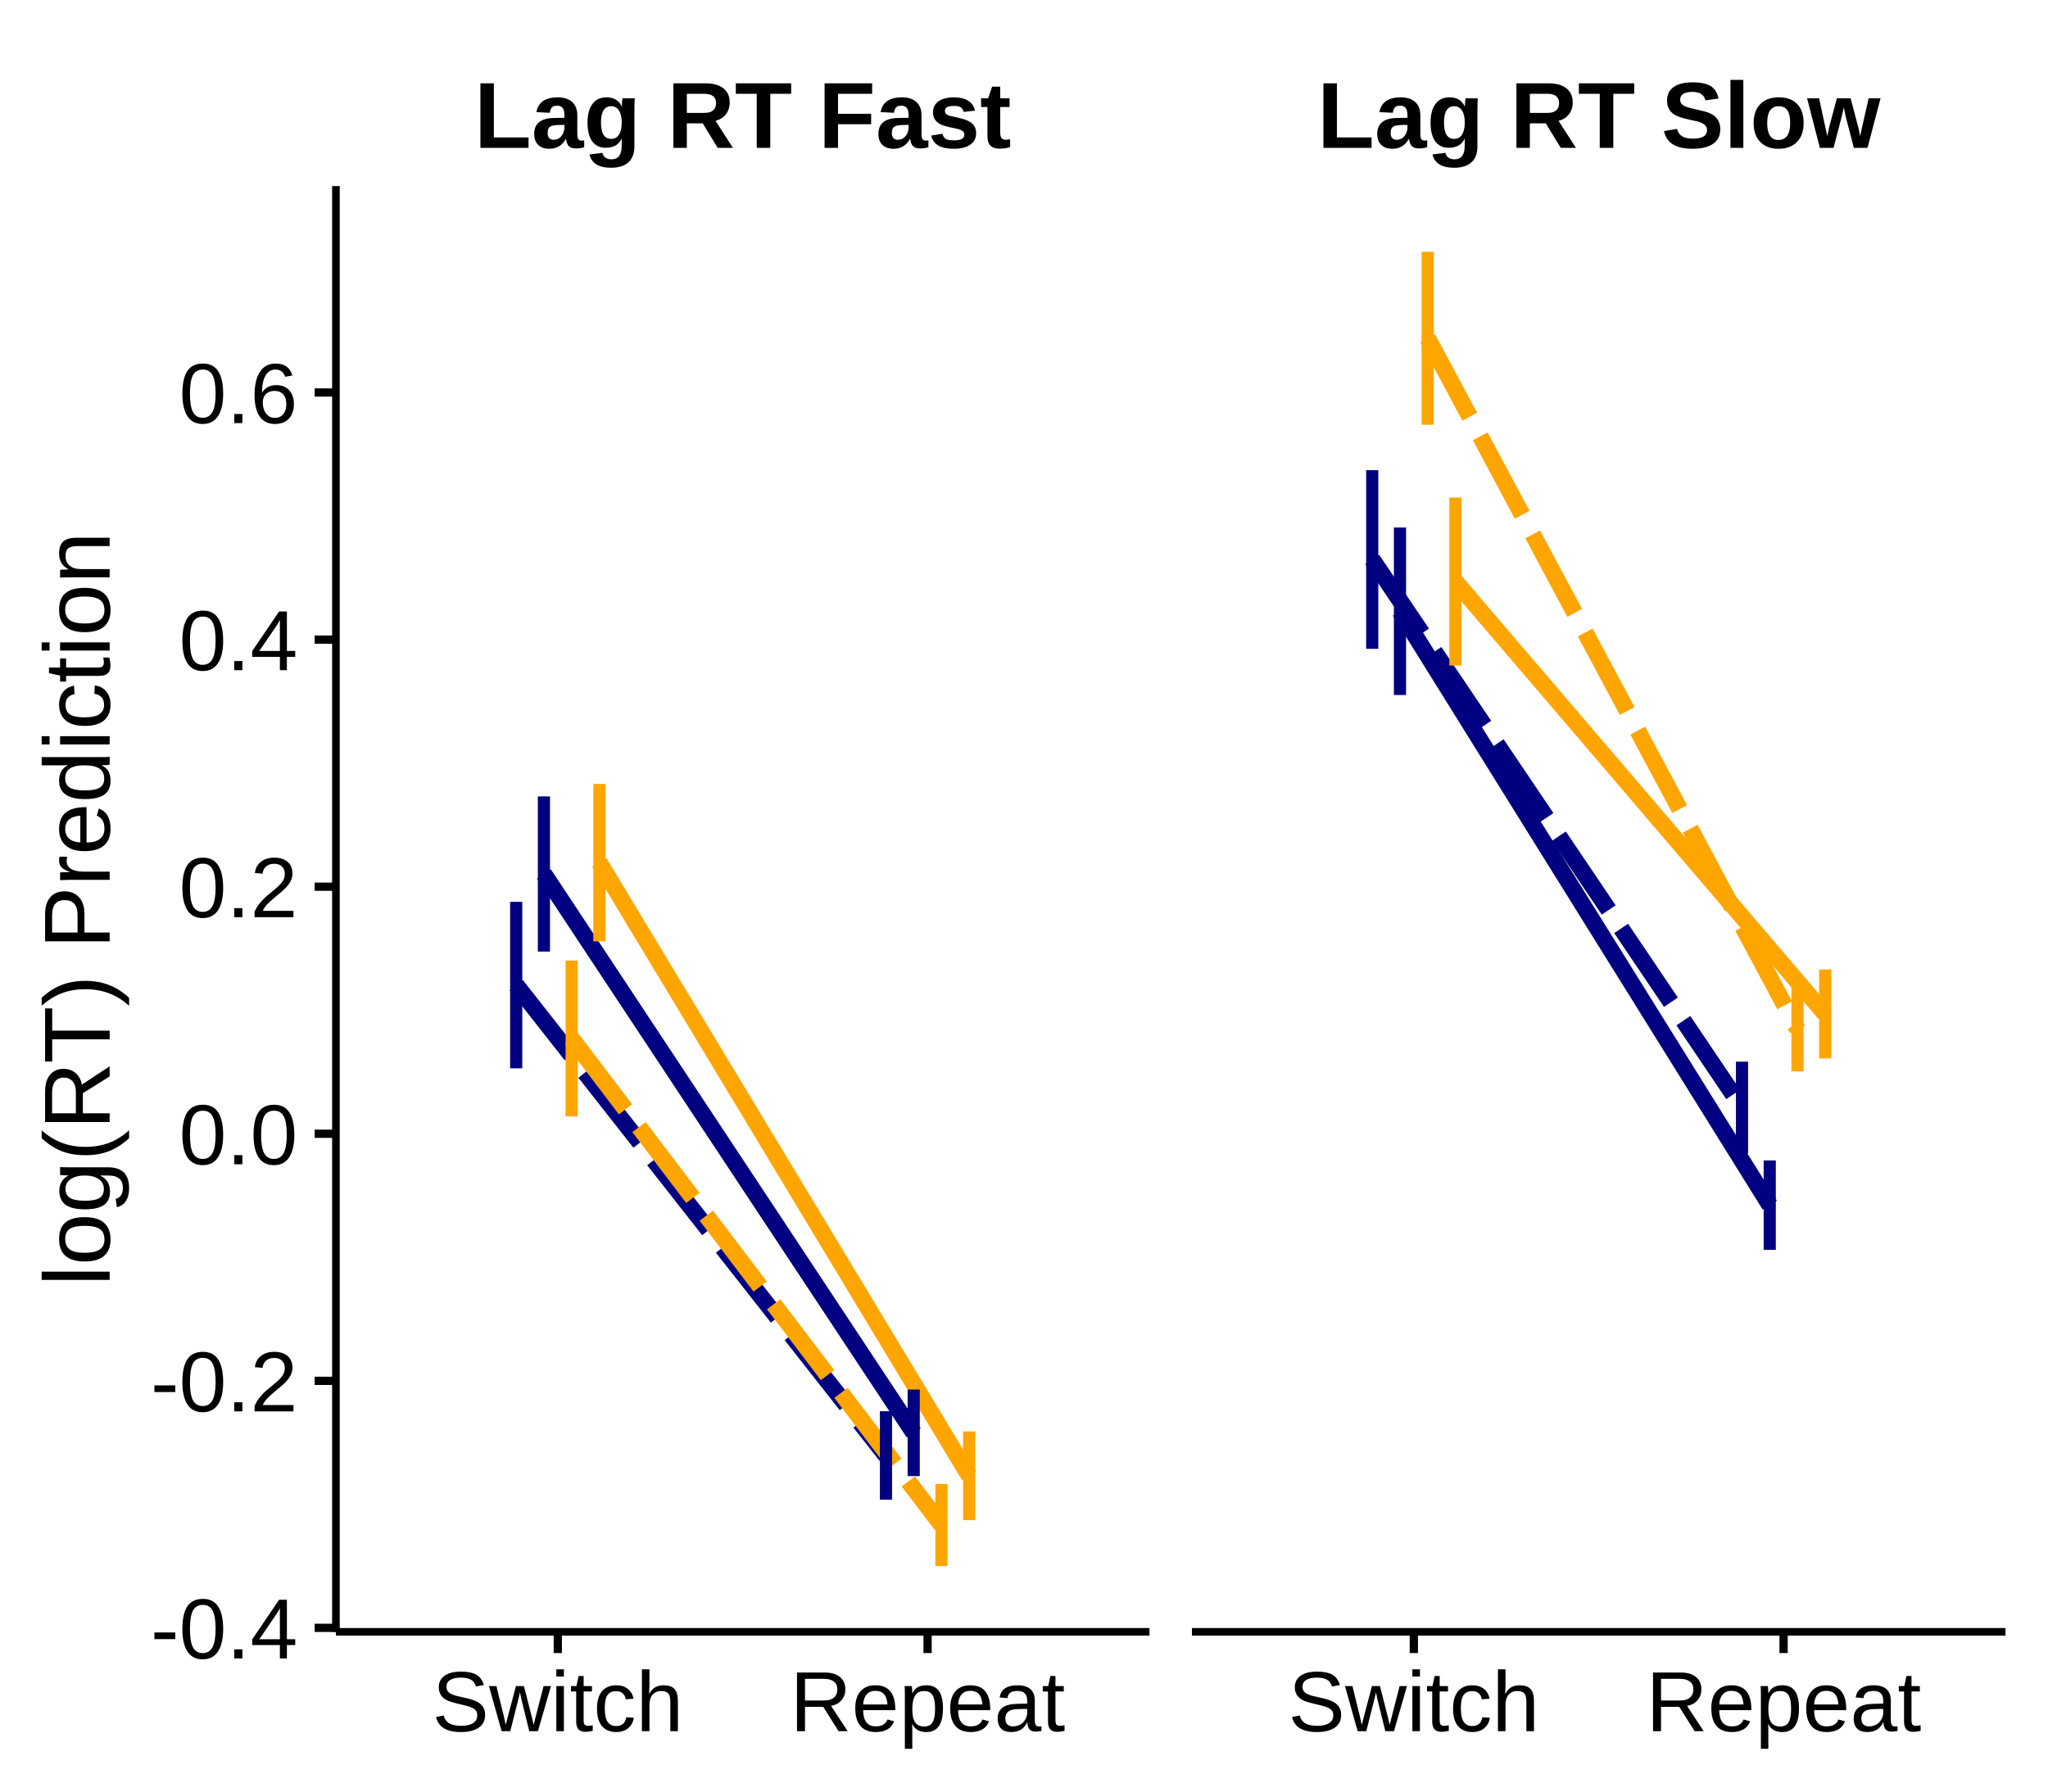
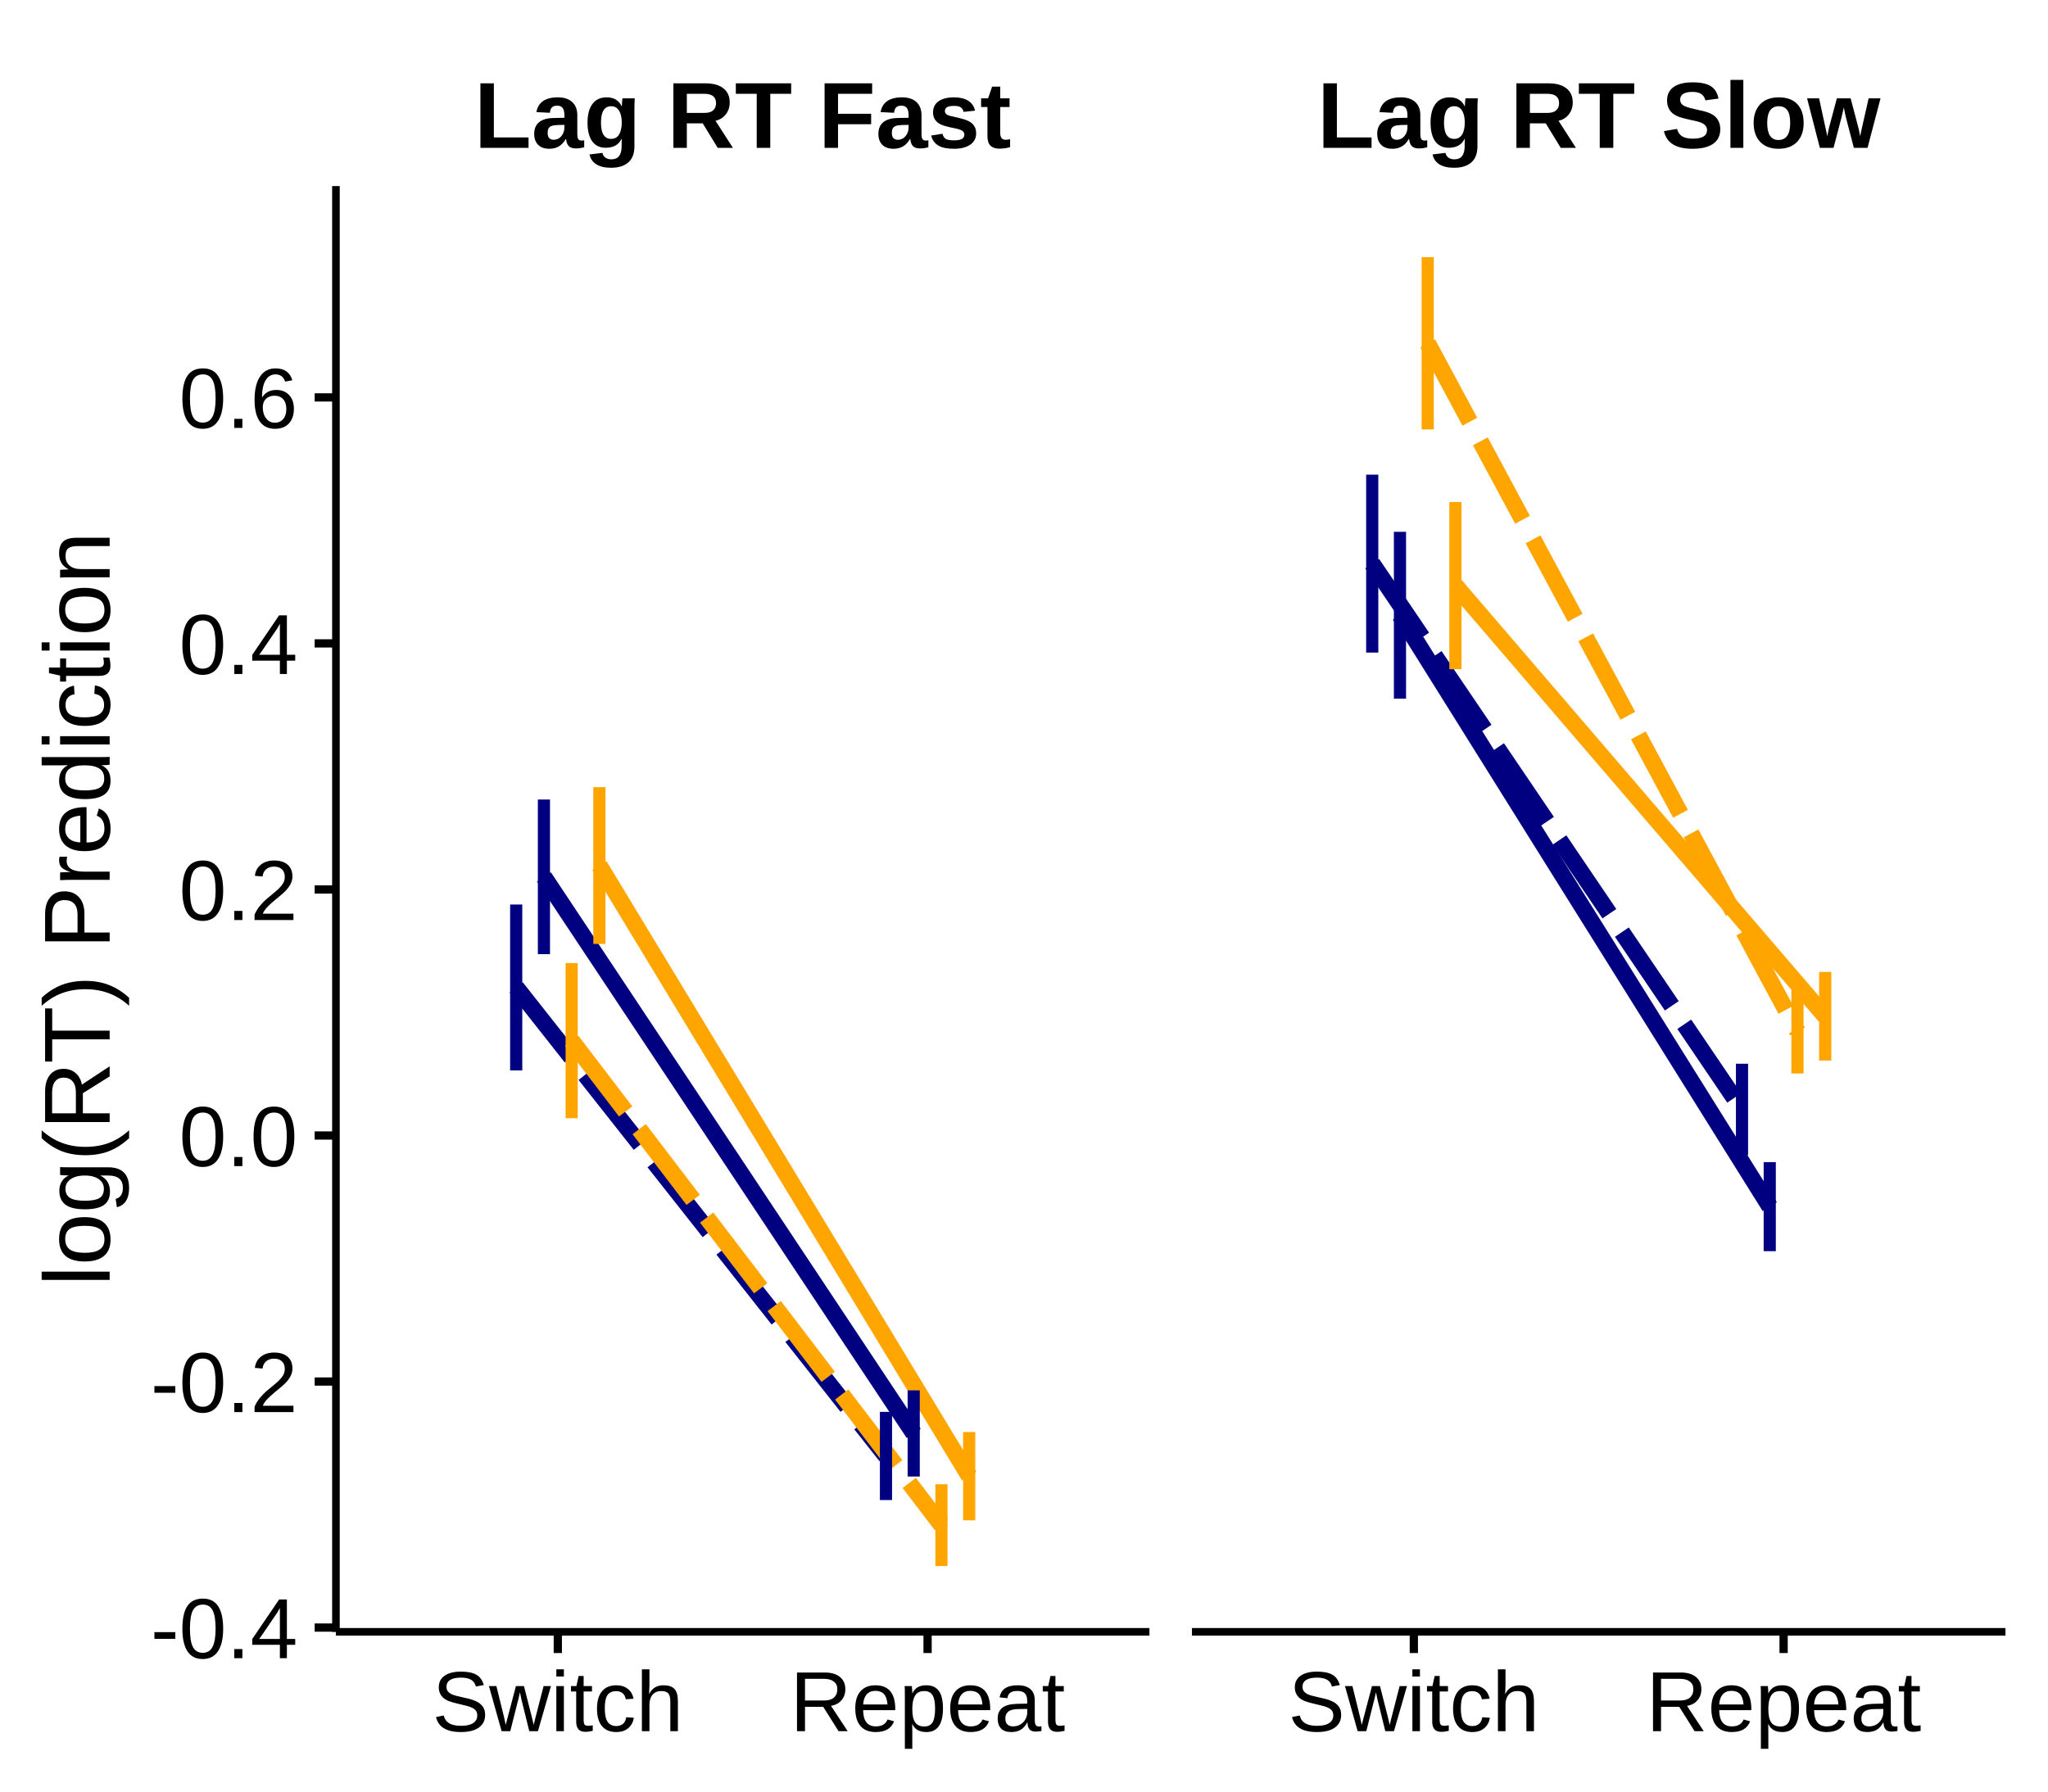
<svg xmlns="http://www.w3.org/2000/svg" width="288.00pt" height="252.00pt" viewBox="0 0 288.00 252.00">
  <g class="svglite">
    <defs>
      <style type="text/css">
    .svglite line, .svglite polyline, .svglite polygon, .svglite path, .svglite rect, .svglite circle {
      fill: none;
      stroke: #000000;
      stroke-linecap: round;
      stroke-linejoin: round;
      stroke-miterlimit: 10.00;
    }
    .svglite text {
      white-space: pre;
    }
    .svglite g.glyphgroup path {
      fill: inherit;
      stroke: none;
    }
  </style>
    </defs>
    <rect width="100%" height="100%" style="stroke: none; fill: #FFFFFF;" />
    <defs>
      <clipPath id="cpMC4wMHwyODguMDB8MC4wMHwyNTIuMDA=">
        <rect x="0.00" y="0.00" width="288.00" height="252.00" />
      </clipPath>
    </defs>
    <g clip-path="url(#cpMC4wMHwyODguMDB8MC4wMHwyNTIuMDA=)">
      <rect x="0.00" y="0.00" width="288.00" height="252.00" style="stroke-width: 1.16; stroke: #FFFFFF; fill: #FFFFFF;" />
    </g>
    <defs>
      <clipPath id="cpNDcuMjR8MTYxLjY0fDI2LjE3fDIyOS41Mw==">
        <rect x="47.24" y="26.17" width="114.40" height="203.36" />
      </clipPath>
    </defs>
    <g clip-path="url(#cpNDcuMjR8MTYxLjY0fDI2LjE3fDIyOS41Mw==)">
      <rect x="47.24" y="26.17" width="114.40" height="203.36" style="stroke-width: 1.16; stroke: none; fill: #FFFFFF;" />
-       <polyline points="72.59,138.56 124.59,204.73 " style="stroke-width: 2.35; stroke: #000080; stroke-dasharray: 12.52,3.13; stroke-linecap: butt;" />
-       <polyline points="76.49,122.93 128.49,201.54 " style="stroke-width: 2.35; stroke: #000080; stroke-linecap: butt;" />
-       <polyline points="80.39,146.07 132.39,214.50 " style="stroke-width: 2.35; stroke: #FFA500; stroke-dasharray: 12.52,3.13; stroke-linecap: butt;" />
-       <polyline points="84.29,121.34 136.29,207.58 " style="stroke-width: 2.35; stroke: #FFA500; stroke-linecap: butt;" />
-       <polyline points="124.59,198.50 124.59,198.50 " style="stroke-width: 1.71; stroke: #000080; stroke-linecap: butt;" />
-       <polyline points="124.59,198.50 124.59,210.95 " style="stroke-width: 1.71; stroke: #000080; stroke-linecap: butt;" />
-       <polyline points="124.59,210.95 124.59,210.95 " style="stroke-width: 1.71; stroke: #000080; stroke-linecap: butt;" />
-       <polyline points="132.39,208.72 132.39,208.72 " style="stroke-width: 1.71; stroke: #FFA500; stroke-linecap: butt;" />
-       <polyline points="132.39,208.72 132.39,220.28 " style="stroke-width: 1.71; stroke: #FFA500; stroke-linecap: butt;" />
+       <polyline points="72.59,138.89 124.59,204.79 " style="stroke-width: 2.35; stroke: #000080; stroke-dasharray: 12.52,3.13; stroke-linecap: butt;" />
+       <polyline points="76.49,123.34 128.49,201.62 " style="stroke-width: 2.35; stroke: #000080; stroke-linecap: butt;" />
+       <polyline points="80.39,146.38 132.39,214.52 " style="stroke-width: 2.35; stroke: #FFA500; stroke-dasharray: 12.52,3.13; stroke-linecap: butt;" />
+       <polyline points="84.29,121.75 136.29,207.63 " style="stroke-width: 2.35; stroke: #FFA500; stroke-linecap: butt;" />
+       <polyline points="124.59,198.59 124.59,198.59 " style="stroke-width: 1.71; stroke: #000080; stroke-linecap: butt;" />
+       <polyline points="124.59,198.59 124.59,210.99 " style="stroke-width: 1.71; stroke: #000080; stroke-linecap: butt;" />
+       <polyline points="124.59,210.99 124.59,210.99 " style="stroke-width: 1.71; stroke: #000080; stroke-linecap: butt;" />
+       <polyline points="132.39,208.77 132.39,208.77 " style="stroke-width: 1.71; stroke: #FFA500; stroke-linecap: butt;" />
+       <polyline points="132.39,208.77 132.39,220.28 " style="stroke-width: 1.71; stroke: #FFA500; stroke-linecap: butt;" />
      <polyline points="132.39,220.28 132.39,220.28 " style="stroke-width: 1.71; stroke: #FFA500; stroke-linecap: butt;" />
-       <polyline points="128.49,195.45 128.49,195.45 " style="stroke-width: 1.71; stroke: #000080; stroke-linecap: butt;" />
-       <polyline points="128.49,195.45 128.49,207.62 " style="stroke-width: 1.71; stroke: #000080; stroke-linecap: butt;" />
-       <polyline points="128.49,207.62 128.49,207.62 " style="stroke-width: 1.71; stroke: #000080; stroke-linecap: butt;" />
-       <polyline points="136.29,201.34 136.29,201.34 " style="stroke-width: 1.71; stroke: #FFA500; stroke-linecap: butt;" />
-       <polyline points="136.29,201.34 136.29,213.82 " style="stroke-width: 1.71; stroke: #FFA500; stroke-linecap: butt;" />
-       <polyline points="136.29,213.82 136.29,213.82 " style="stroke-width: 1.71; stroke: #FFA500; stroke-linecap: butt;" />
-       <polyline points="72.59,126.85 72.59,126.85 " style="stroke-width: 1.71; stroke: #000080; stroke-linecap: butt;" />
-       <polyline points="72.59,126.85 72.59,150.27 " style="stroke-width: 1.71; stroke: #000080; stroke-linecap: butt;" />
-       <polyline points="72.59,150.27 72.59,150.27 " style="stroke-width: 1.71; stroke: #000080; stroke-linecap: butt;" />
-       <polyline points="80.39,135.11 80.39,135.11 " style="stroke-width: 1.71; stroke: #FFA500; stroke-linecap: butt;" />
-       <polyline points="80.39,135.11 80.39,157.03 " style="stroke-width: 1.71; stroke: #FFA500; stroke-linecap: butt;" />
-       <polyline points="80.39,157.03 80.39,157.03 " style="stroke-width: 1.71; stroke: #FFA500; stroke-linecap: butt;" />
-       <polyline points="76.49,112.02 76.49,112.02 " style="stroke-width: 1.71; stroke: #000080; stroke-linecap: butt;" />
-       <polyline points="76.49,112.02 76.49,133.85 " style="stroke-width: 1.71; stroke: #000080; stroke-linecap: butt;" />
-       <polyline points="76.49,133.85 76.49,133.85 " style="stroke-width: 1.71; stroke: #000080; stroke-linecap: butt;" />
-       <polyline points="84.29,110.27 84.29,110.27 " style="stroke-width: 1.71; stroke: #FFA500; stroke-linecap: butt;" />
-       <polyline points="84.29,110.27 84.29,132.41 " style="stroke-width: 1.71; stroke: #FFA500; stroke-linecap: butt;" />
-       <polyline points="84.29,132.41 84.29,132.41 " style="stroke-width: 1.71; stroke: #FFA500; stroke-linecap: butt;" />
+       <polyline points="128.49,195.56 128.49,195.56 " style="stroke-width: 1.71; stroke: #000080; stroke-linecap: butt;" />
+       <polyline points="128.49,195.56 128.49,207.68 " style="stroke-width: 1.71; stroke: #000080; stroke-linecap: butt;" />
+       <polyline points="128.49,207.68 128.49,207.68 " style="stroke-width: 1.71; stroke: #000080; stroke-linecap: butt;" />
+       <polyline points="136.29,201.42 136.29,201.42 " style="stroke-width: 1.71; stroke: #FFA500; stroke-linecap: butt;" />
+       <polyline points="136.29,201.42 136.29,213.84 " style="stroke-width: 1.71; stroke: #FFA500; stroke-linecap: butt;" />
+       <polyline points="136.29,213.84 136.29,213.84 " style="stroke-width: 1.71; stroke: #FFA500; stroke-linecap: butt;" />
+       <polyline points="72.59,127.23 72.59,127.23 " style="stroke-width: 1.71; stroke: #000080; stroke-linecap: butt;" />
+       <polyline points="72.59,127.23 72.59,150.56 " style="stroke-width: 1.71; stroke: #000080; stroke-linecap: butt;" />
+       <polyline points="72.59,150.56 72.59,150.56 " style="stroke-width: 1.71; stroke: #000080; stroke-linecap: butt;" />
+       <polyline points="80.39,135.46 80.39,135.46 " style="stroke-width: 1.71; stroke: #FFA500; stroke-linecap: butt;" />
+       <polyline points="80.39,135.46 80.39,157.29 " style="stroke-width: 1.71; stroke: #FFA500; stroke-linecap: butt;" />
+       <polyline points="80.39,157.29 80.39,157.29 " style="stroke-width: 1.71; stroke: #FFA500; stroke-linecap: butt;" />
+       <polyline points="76.49,112.46 76.49,112.46 " style="stroke-width: 1.71; stroke: #000080; stroke-linecap: butt;" />
+       <polyline points="76.49,112.46 76.49,134.21 " style="stroke-width: 1.71; stroke: #000080; stroke-linecap: butt;" />
+       <polyline points="76.49,134.21 76.49,134.21 " style="stroke-width: 1.71; stroke: #000080; stroke-linecap: butt;" />
+       <polyline points="84.29,110.72 84.29,110.72 " style="stroke-width: 1.71; stroke: #FFA500; stroke-linecap: butt;" />
+       <polyline points="84.29,110.72 84.29,132.77 " style="stroke-width: 1.71; stroke: #FFA500; stroke-linecap: butt;" />
+       <polyline points="84.29,132.77 84.29,132.77 " style="stroke-width: 1.71; stroke: #FFA500; stroke-linecap: butt;" />
    </g>
    <g clip-path="url(#cpMC4wMHwyODguMDB8MC4wMHwyNTIuMDA=)">
</g>
    <defs>
      <clipPath id="cpMTY3LjYyfDI4Mi4wMnwyNi4xN3wyMjkuNTM=">
        <rect x="167.62" y="26.17" width="114.40" height="203.36" />
      </clipPath>
    </defs>
    <g clip-path="url(#cpMTY3LjYyfDI4Mi4wMnwyNi4xN3wyMjkuNTM=)">
      <rect x="167.62" y="26.17" width="114.40" height="203.36" style="stroke-width: 1.16; stroke: none; fill: #FFFFFF;" />
-       <polyline points="192.97,78.69 244.97,155.79 " style="stroke-width: 2.35; stroke: #000080; stroke-dasharray: 12.52,3.13; stroke-linecap: butt;" />
-       <polyline points="196.87,85.98 248.87,169.51 " style="stroke-width: 2.35; stroke: #000080; stroke-linecap: butt;" />
-       <polyline points="200.77,47.57 252.77,144.77 " style="stroke-width: 2.35; stroke: #FFA500; stroke-dasharray: 12.52,3.13; stroke-linecap: butt;" />
-       <polyline points="204.67,81.80 256.67,142.63 " style="stroke-width: 2.35; stroke: #FFA500; stroke-linecap: butt;" />
-       <polyline points="244.97,149.33 244.97,149.33 " style="stroke-width: 1.71; stroke: #000080; stroke-linecap: butt;" />
-       <polyline points="244.97,149.33 244.97,162.25 " style="stroke-width: 1.71; stroke: #000080; stroke-linecap: butt;" />
-       <polyline points="244.97,162.25 244.97,162.25 " style="stroke-width: 1.71; stroke: #000080; stroke-linecap: butt;" />
-       <polyline points="252.77,138.84 252.77,138.84 " style="stroke-width: 1.71; stroke: #FFA500; stroke-linecap: butt;" />
-       <polyline points="252.77,138.84 252.77,150.70 " style="stroke-width: 1.71; stroke: #FFA500; stroke-linecap: butt;" />
-       <polyline points="252.77,150.70 252.77,150.70 " style="stroke-width: 1.71; stroke: #FFA500; stroke-linecap: butt;" />
-       <polyline points="248.87,163.22 248.87,163.22 " style="stroke-width: 1.71; stroke: #000080; stroke-linecap: butt;" />
-       <polyline points="248.87,163.22 248.87,175.80 " style="stroke-width: 1.71; stroke: #000080; stroke-linecap: butt;" />
-       <polyline points="248.87,175.80 248.87,175.80 " style="stroke-width: 1.71; stroke: #000080; stroke-linecap: butt;" />
-       <polyline points="256.67,136.37 256.67,136.37 " style="stroke-width: 1.71; stroke: #FFA500; stroke-linecap: butt;" />
-       <polyline points="256.67,136.37 256.67,148.88 " style="stroke-width: 1.71; stroke: #FFA500; stroke-linecap: butt;" />
-       <polyline points="256.67,148.88 256.67,148.88 " style="stroke-width: 1.71; stroke: #FFA500; stroke-linecap: butt;" />
-       <polyline points="192.97,66.13 192.97,66.13 " style="stroke-width: 1.71; stroke: #000080; stroke-linecap: butt;" />
-       <polyline points="192.97,66.13 192.97,91.26 " style="stroke-width: 1.71; stroke: #000080; stroke-linecap: butt;" />
-       <polyline points="192.97,91.26 192.97,91.26 " style="stroke-width: 1.71; stroke: #000080; stroke-linecap: butt;" />
-       <polyline points="200.77,35.41 200.77,35.41 " style="stroke-width: 1.71; stroke: #FFA500; stroke-linecap: butt;" />
-       <polyline points="200.77,35.41 200.77,59.74 " style="stroke-width: 1.71; stroke: #FFA500; stroke-linecap: butt;" />
-       <polyline points="200.77,59.74 200.77,59.74 " style="stroke-width: 1.71; stroke: #FFA500; stroke-linecap: butt;" />
-       <polyline points="196.87,74.20 196.87,74.20 " style="stroke-width: 1.71; stroke: #000080; stroke-linecap: butt;" />
-       <polyline points="196.87,74.20 196.87,97.76 " style="stroke-width: 1.71; stroke: #000080; stroke-linecap: butt;" />
-       <polyline points="196.87,97.76 196.87,97.76 " style="stroke-width: 1.71; stroke: #000080; stroke-linecap: butt;" />
-       <polyline points="204.67,69.99 204.67,69.99 " style="stroke-width: 1.71; stroke: #FFA500; stroke-linecap: butt;" />
-       <polyline points="204.67,69.99 204.67,93.61 " style="stroke-width: 1.71; stroke: #FFA500; stroke-linecap: butt;" />
-       <polyline points="204.67,93.61 204.67,93.61 " style="stroke-width: 1.71; stroke: #FFA500; stroke-linecap: butt;" />
+       <polyline points="192.97,79.28 244.97,156.06 " style="stroke-width: 2.35; stroke: #000080; stroke-dasharray: 12.52,3.13; stroke-linecap: butt;" />
+       <polyline points="196.87,86.54 248.87,169.72 " style="stroke-width: 2.35; stroke: #000080; stroke-linecap: butt;" />
+       <polyline points="200.77,48.29 252.77,145.08 " style="stroke-width: 2.35; stroke: #FFA500; stroke-dasharray: 12.52,3.13; stroke-linecap: butt;" />
+       <polyline points="204.67,82.37 256.67,142.95 " style="stroke-width: 2.35; stroke: #FFA500; stroke-linecap: butt;" />
+       <polyline points="244.97,149.62 244.97,149.62 " style="stroke-width: 1.71; stroke: #000080; stroke-linecap: butt;" />
+       <polyline points="244.97,149.62 244.97,162.49 " style="stroke-width: 1.71; stroke: #000080; stroke-linecap: butt;" />
+       <polyline points="244.97,162.49 244.97,162.49 " style="stroke-width: 1.71; stroke: #000080; stroke-linecap: butt;" />
+       <polyline points="252.77,139.17 252.77,139.17 " style="stroke-width: 1.71; stroke: #FFA500; stroke-linecap: butt;" />
+       <polyline points="252.77,139.17 252.77,150.99 " style="stroke-width: 1.71; stroke: #FFA500; stroke-linecap: butt;" />
+       <polyline points="252.77,150.99 252.77,150.99 " style="stroke-width: 1.71; stroke: #FFA500; stroke-linecap: butt;" />
+       <polyline points="248.87,163.46 248.87,163.46 " style="stroke-width: 1.71; stroke: #000080; stroke-linecap: butt;" />
+       <polyline points="248.87,163.46 248.87,175.99 " style="stroke-width: 1.71; stroke: #000080; stroke-linecap: butt;" />
+       <polyline points="248.87,175.99 248.87,175.99 " style="stroke-width: 1.71; stroke: #000080; stroke-linecap: butt;" />
+       <polyline points="256.67,136.71 256.67,136.71 " style="stroke-width: 1.71; stroke: #FFA500; stroke-linecap: butt;" />
+       <polyline points="256.67,136.71 256.67,149.18 " style="stroke-width: 1.71; stroke: #FFA500; stroke-linecap: butt;" />
+       <polyline points="256.67,149.18 256.67,149.18 " style="stroke-width: 1.71; stroke: #FFA500; stroke-linecap: butt;" />
+       <polyline points="192.97,66.76 192.97,66.76 " style="stroke-width: 1.71; stroke: #000080; stroke-linecap: butt;" />
+       <polyline points="192.97,66.76 192.97,91.79 " style="stroke-width: 1.71; stroke: #000080; stroke-linecap: butt;" />
+       <polyline points="192.97,91.79 192.97,91.79 " style="stroke-width: 1.71; stroke: #000080; stroke-linecap: butt;" />
+       <polyline points="200.77,36.17 200.77,36.17 " style="stroke-width: 1.71; stroke: #FFA500; stroke-linecap: butt;" />
+       <polyline points="200.77,36.17 200.77,60.40 " style="stroke-width: 1.71; stroke: #FFA500; stroke-linecap: butt;" />
+       <polyline points="200.77,60.40 200.77,60.40 " style="stroke-width: 1.71; stroke: #FFA500; stroke-linecap: butt;" />
+       <polyline points="196.87,74.80 196.87,74.80 " style="stroke-width: 1.71; stroke: #000080; stroke-linecap: butt;" />
+       <polyline points="196.87,74.80 196.87,98.27 " style="stroke-width: 1.71; stroke: #000080; stroke-linecap: butt;" />
+       <polyline points="196.87,98.27 196.87,98.27 " style="stroke-width: 1.71; stroke: #000080; stroke-linecap: butt;" />
+       <polyline points="204.67,70.61 204.67,70.61 " style="stroke-width: 1.71; stroke: #FFA500; stroke-linecap: butt;" />
+       <polyline points="204.67,70.61 204.67,94.13 " style="stroke-width: 1.71; stroke: #FFA500; stroke-linecap: butt;" />
+       <polyline points="204.67,94.13 204.67,94.13 " style="stroke-width: 1.71; stroke: #FFA500; stroke-linecap: butt;" />
    </g>
    <g clip-path="url(#cpMC4wMHwyODguMDB8MC4wMHwyNTIuMDA=)">
</g>
    <defs>
      <clipPath id="cpNDcuMjR8MTYxLjY0fDUuOTh8MjYuMTc=">
        <rect x="47.24" y="5.98" width="114.40" height="20.19" />
      </clipPath>
    </defs>
    <g clip-path="url(#cpNDcuMjR8MTYxLjY0fDUuOTh8MjYuMTc=)">
      <rect x="47.24" y="5.98" width="114.40" height="20.19" style="stroke-width: 1.16; stroke: #FFFFFF; fill: #FFFFFF;" />
      <text x="104.44" y="20.80" text-anchor="middle" style="font-size: 13.20px; font-weight: bold; font-family: &quot;Arial&quot;;" textLength="75.47px" lengthAdjust="spacingAndGlyphs">Lag RT Fast</text>
    </g>
    <g clip-path="url(#cpMC4wMHwyODguMDB8MC4wMHwyNTIuMDA=)">
</g>
    <defs>
      <clipPath id="cpMTY3LjYyfDI4Mi4wMnw1Ljk4fDI2LjE3">
        <rect x="167.62" y="5.98" width="114.40" height="20.19" />
      </clipPath>
    </defs>
    <g clip-path="url(#cpMTY3LjYyfDI4Mi4wMnw1Ljk4fDI2LjE3)">
      <rect x="167.62" y="5.98" width="114.40" height="20.19" style="stroke-width: 1.16; stroke: #FFFFFF; fill: #FFFFFF;" />
      <text x="224.82" y="20.80" text-anchor="middle" style="font-size: 13.20px; font-weight: bold; font-family: &quot;Arial&quot;;" textLength="79.12px" lengthAdjust="spacingAndGlyphs">Lag RT Slow</text>
    </g>
    <g clip-path="url(#cpMC4wMHwyODguMDB8MC4wMHwyNTIuMDA=)">
      <polyline points="47.24,229.53 161.64,229.53 " style="stroke-width: 1.07; stroke-linecap: butt;" />
      <polyline points="78.44,232.51 78.44,229.53 " style="stroke-width: 1.16; stroke-linecap: butt;" />
      <polyline points="130.44,232.51 130.44,229.53 " style="stroke-width: 1.16; stroke-linecap: butt;" />
      <text x="78.44" y="243.50" text-anchor="middle" style="font-size: 12.00px; font-family: &quot;Arial&quot;;" textLength="35.34px" lengthAdjust="spacingAndGlyphs">Switch</text>
      <text x="130.44" y="243.50" text-anchor="middle" style="font-size: 12.00px; font-family: &quot;Arial&quot;;" textLength="38.69px" lengthAdjust="spacingAndGlyphs">Repeat</text>
      <polyline points="167.62,229.53 282.02,229.53 " style="stroke-width: 1.07; stroke-linecap: butt;" />
      <polyline points="198.82,232.51 198.82,229.53 " style="stroke-width: 1.16; stroke-linecap: butt;" />
      <polyline points="250.82,232.51 250.82,229.53 " style="stroke-width: 1.16; stroke-linecap: butt;" />
      <text x="198.82" y="243.50" text-anchor="middle" style="font-size: 12.00px; font-family: &quot;Arial&quot;;" textLength="35.34px" lengthAdjust="spacingAndGlyphs">Switch</text>
      <text x="250.82" y="243.50" text-anchor="middle" style="font-size: 12.00px; font-family: &quot;Arial&quot;;" textLength="38.69px" lengthAdjust="spacingAndGlyphs">Repeat</text>
      <polyline points="47.24,229.53 47.24,26.17 " style="stroke-width: 1.07; stroke-linecap: butt;" />
-       <text x="41.86" y="233.27" text-anchor="end" style="font-size: 12.00px; font-family: &quot;Arial&quot;;" textLength="20.67px" lengthAdjust="spacingAndGlyphs">-0.4</text>
-       <text x="41.86" y="198.52" text-anchor="end" style="font-size: 12.00px; font-family: &quot;Arial&quot;;" textLength="20.67px" lengthAdjust="spacingAndGlyphs">-0.2</text>
-       <text x="41.86" y="163.76" text-anchor="end" style="font-size: 12.00px; font-family: &quot;Arial&quot;;" textLength="16.67px" lengthAdjust="spacingAndGlyphs">0.0</text>
-       <text x="41.86" y="129.01" text-anchor="end" style="font-size: 12.00px; font-family: &quot;Arial&quot;;" textLength="16.67px" lengthAdjust="spacingAndGlyphs">0.2</text>
-       <text x="41.86" y="94.26" text-anchor="end" style="font-size: 12.00px; font-family: &quot;Arial&quot;;" textLength="16.67px" lengthAdjust="spacingAndGlyphs">0.4</text>
-       <text x="41.86" y="59.51" text-anchor="end" style="font-size: 12.00px; font-family: &quot;Arial&quot;;" textLength="16.67px" lengthAdjust="spacingAndGlyphs">0.6</text>
-       <polyline points="44.25,228.97 47.24,228.97 " style="stroke-width: 1.16; stroke-linecap: butt;" />
-       <polyline points="44.25,194.22 47.24,194.22 " style="stroke-width: 1.16; stroke-linecap: butt;" />
-       <polyline points="44.25,159.47 47.24,159.47 " style="stroke-width: 1.16; stroke-linecap: butt;" />
-       <polyline points="44.25,124.72 47.24,124.72 " style="stroke-width: 1.16; stroke-linecap: butt;" />
-       <polyline points="44.25,89.97 47.24,89.97 " style="stroke-width: 1.16; stroke-linecap: butt;" />
-       <polyline points="44.25,55.21 47.24,55.21 " style="stroke-width: 1.16; stroke-linecap: butt;" />
+       <text x="41.86" y="233.23" text-anchor="end" style="font-size: 12.00px; font-family: &quot;Arial&quot;;" textLength="20.67px" lengthAdjust="spacingAndGlyphs">-0.4</text>
+       <text x="41.86" y="198.62" text-anchor="end" style="font-size: 12.00px; font-family: &quot;Arial&quot;;" textLength="20.67px" lengthAdjust="spacingAndGlyphs">-0.2</text>
+       <text x="41.86" y="164.02" text-anchor="end" style="font-size: 12.00px; font-family: &quot;Arial&quot;;" textLength="16.67px" lengthAdjust="spacingAndGlyphs">0.0</text>
+       <text x="41.86" y="129.41" text-anchor="end" style="font-size: 12.00px; font-family: &quot;Arial&quot;;" textLength="16.67px" lengthAdjust="spacingAndGlyphs">0.2</text>
+       <text x="41.86" y="94.80" text-anchor="end" style="font-size: 12.00px; font-family: &quot;Arial&quot;;" textLength="16.67px" lengthAdjust="spacingAndGlyphs">0.4</text>
+       <text x="41.86" y="60.19" text-anchor="end" style="font-size: 12.00px; font-family: &quot;Arial&quot;;" textLength="16.67px" lengthAdjust="spacingAndGlyphs">0.6</text>
+       <polyline points="44.25,228.93 47.24,228.93 " style="stroke-width: 1.16; stroke-linecap: butt;" />
+       <polyline points="44.25,194.32 47.24,194.32 " style="stroke-width: 1.16; stroke-linecap: butt;" />
+       <polyline points="44.25,159.72 47.24,159.72 " style="stroke-width: 1.16; stroke-linecap: butt;" />
+       <polyline points="44.25,125.11 47.24,125.11 " style="stroke-width: 1.16; stroke-linecap: butt;" />
+       <polyline points="44.25,90.50 47.24,90.50 " style="stroke-width: 1.16; stroke-linecap: butt;" />
+       <polyline points="44.25,55.90 47.24,55.90 " style="stroke-width: 1.16; stroke-linecap: butt;" />
      <text transform="translate(15.42,127.85) rotate(-90)" text-anchor="middle" style="font-size: 13.20px; font-family: &quot;Arial&quot;;" textLength="106.02px" lengthAdjust="spacingAndGlyphs">log(RT) Prediction</text>
    </g>
  </g>
</svg>
